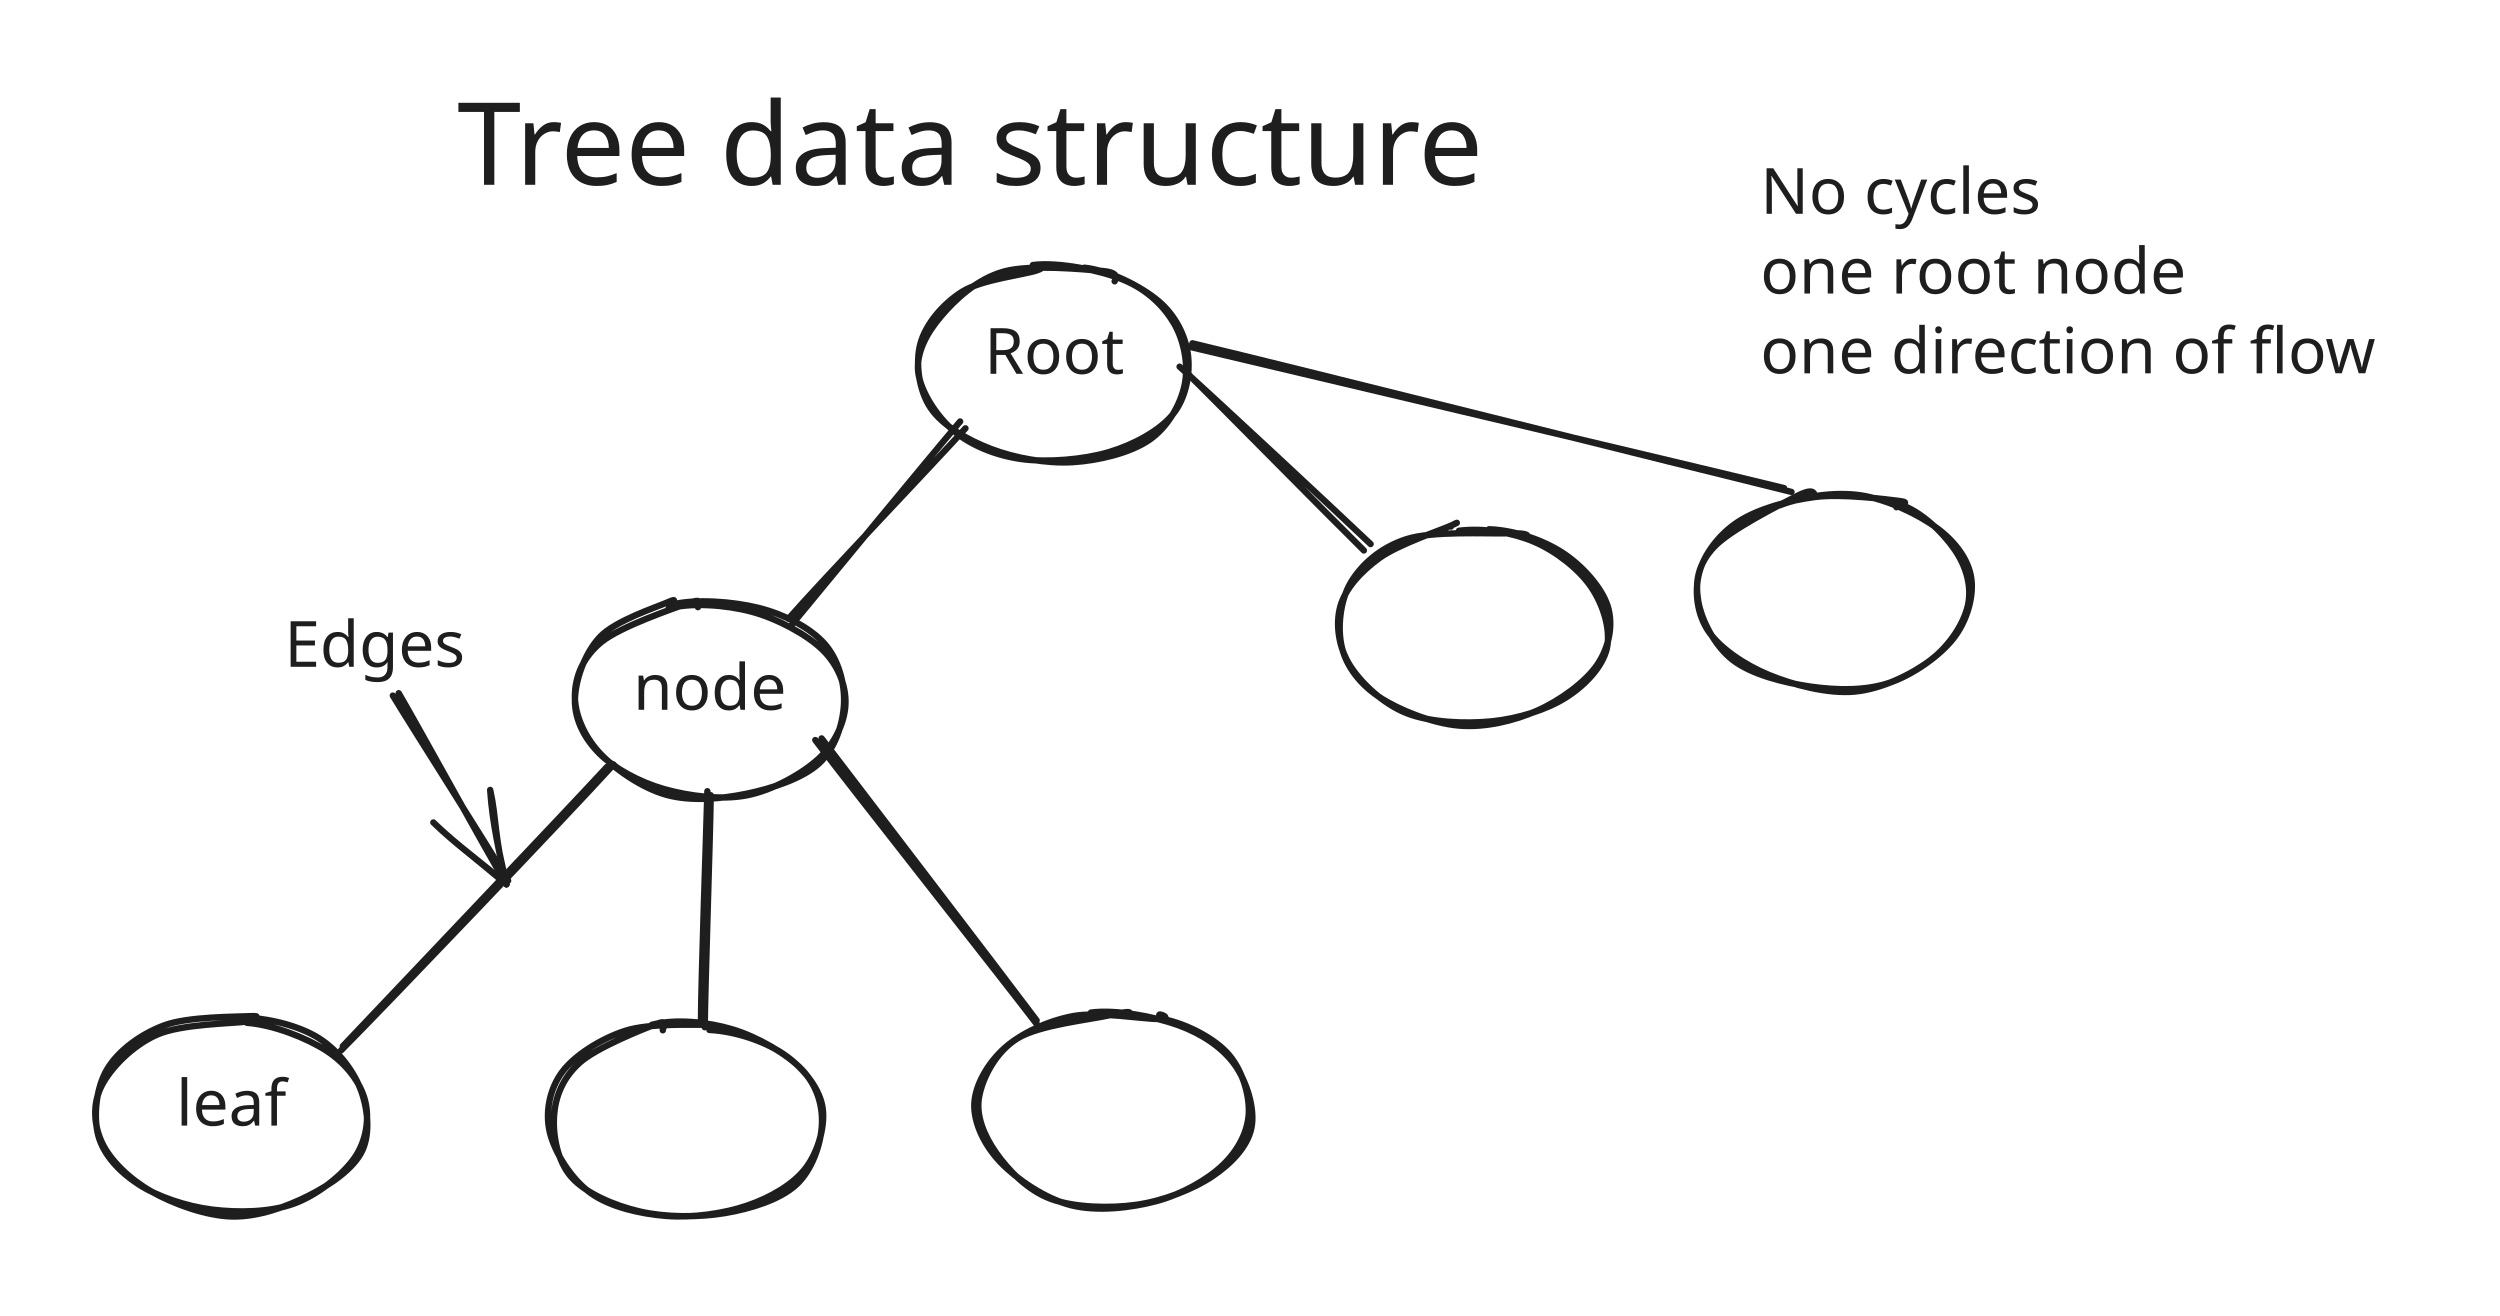
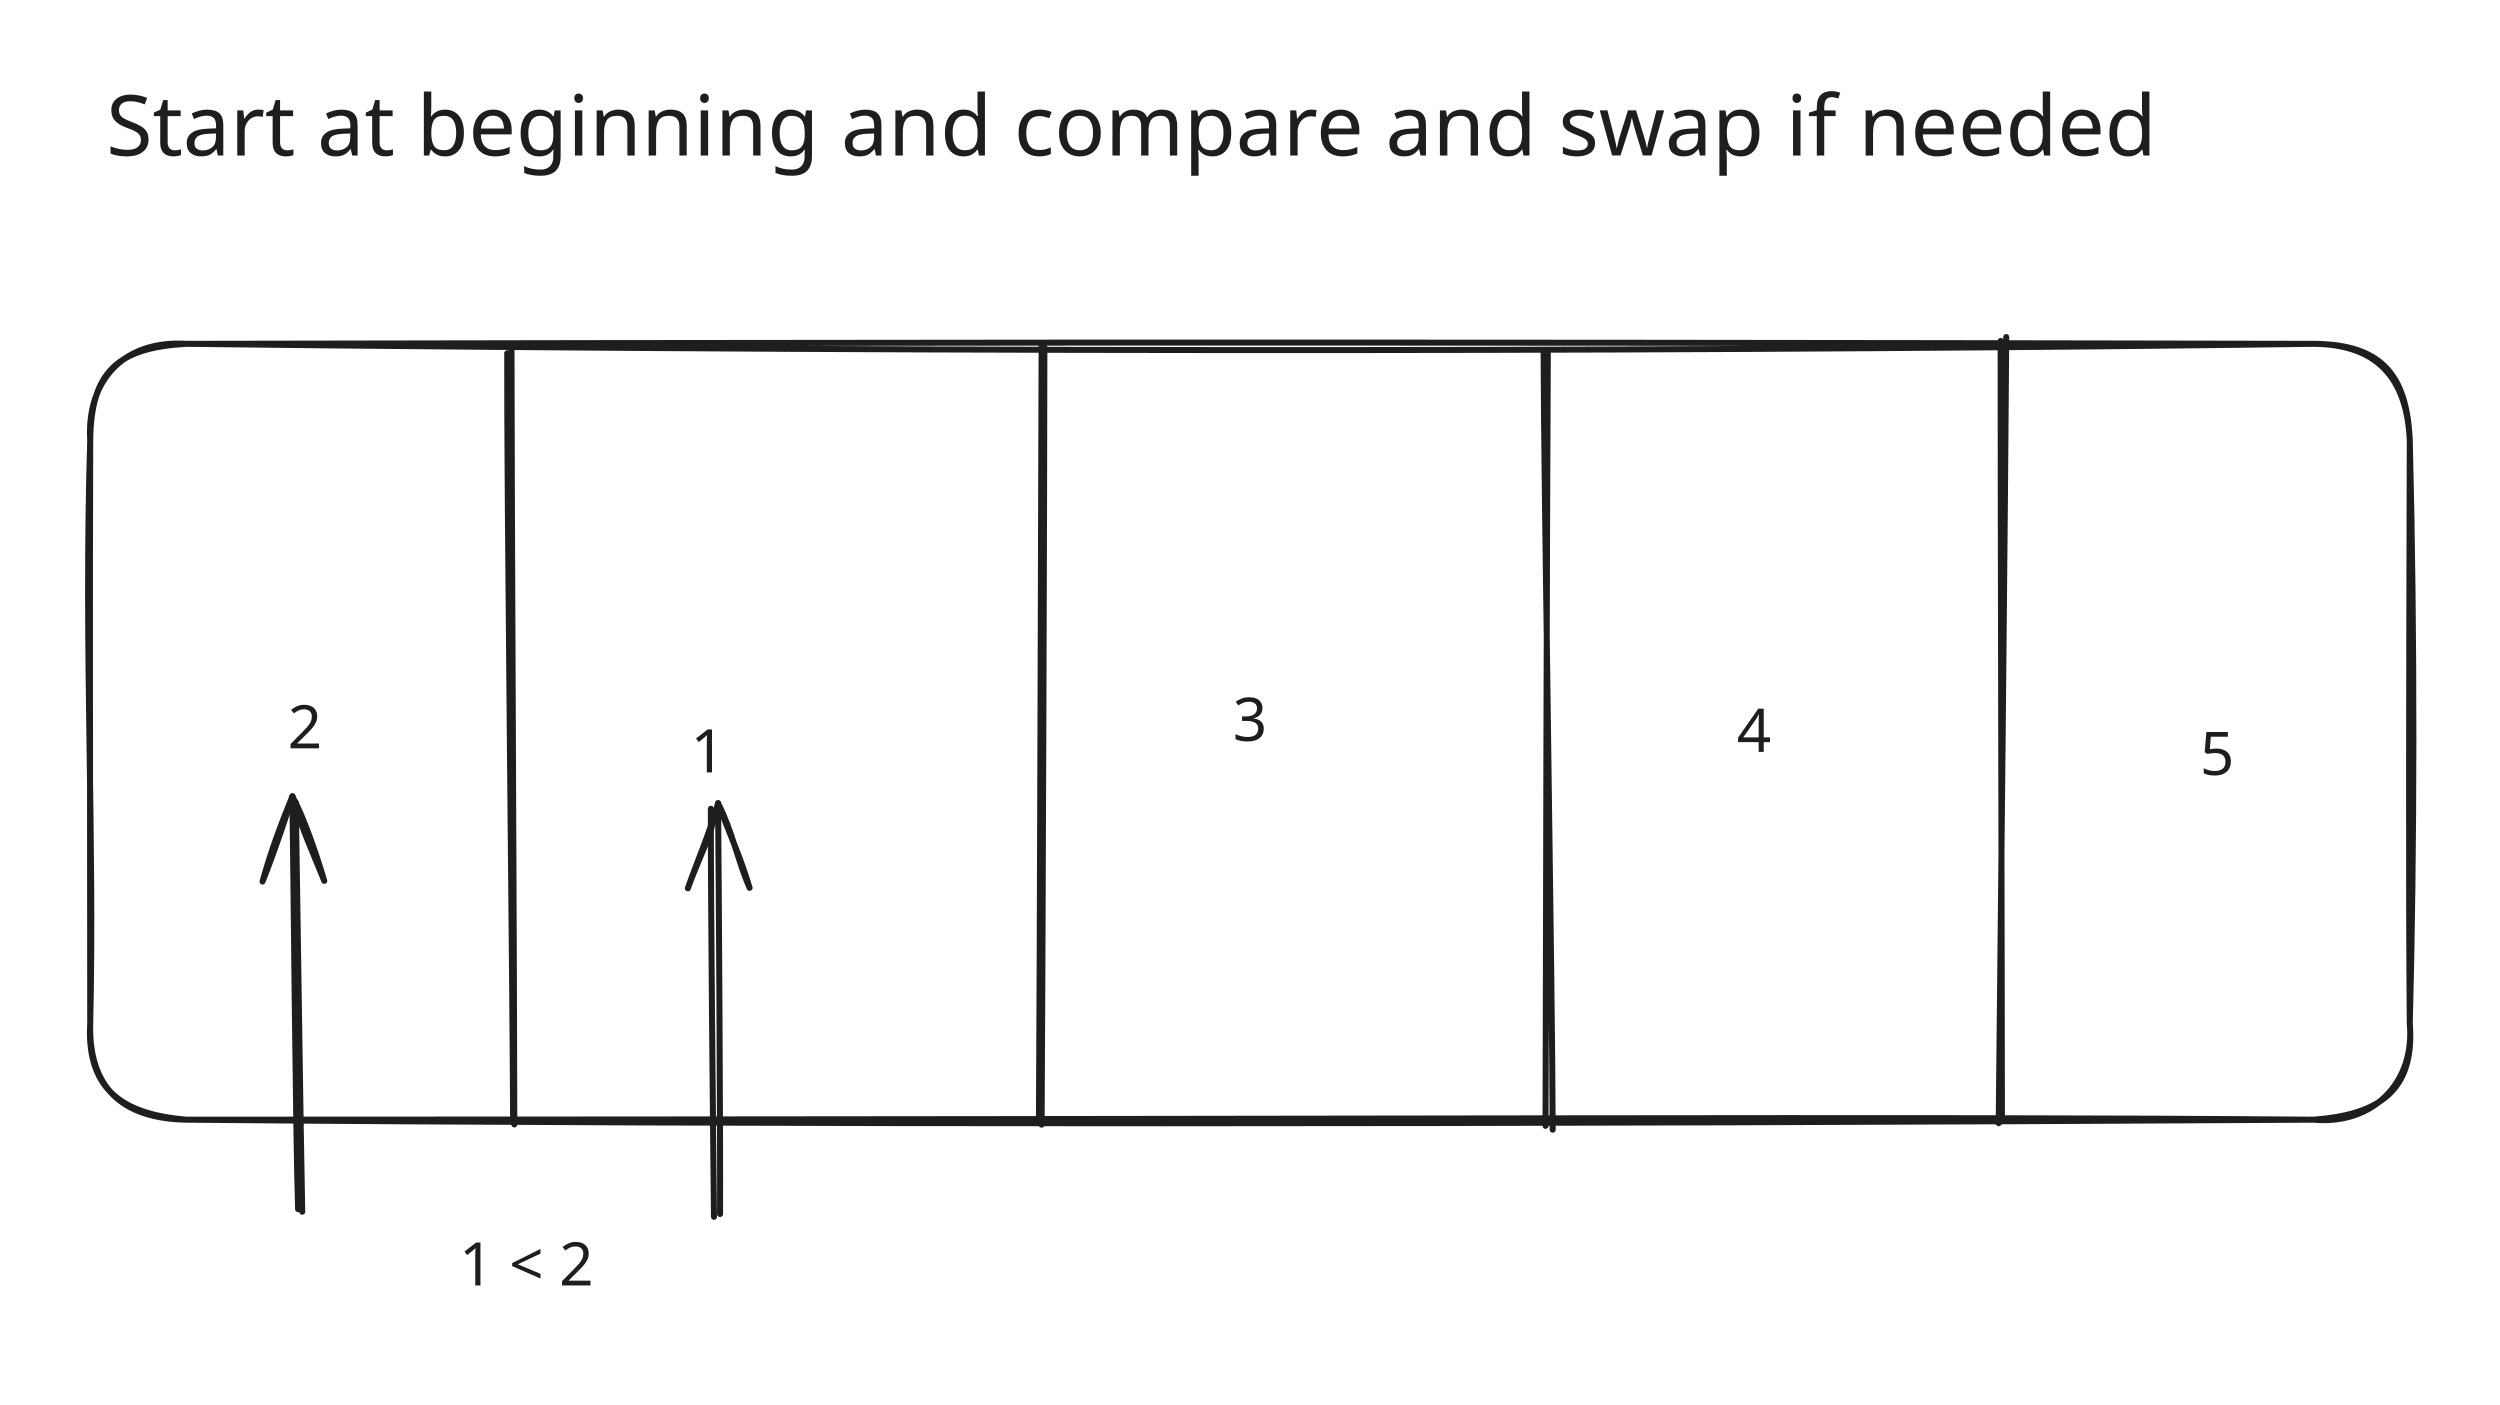
- <svg xmlns="http://www.w3.org/2000/svg" version="1.1" viewBox="0 0 783.673 412.333" width="783.673" height="412.333">
+ <svg xmlns="http://www.w3.org/2000/svg" version="1.1" viewBox="0 0 831.333 466.946" width="831.333" height="466.946">
  
-   eyJ2ZXJzaW9uIjoiMSIsImVuY29kaW5nIjoiYnN0cmluZyIsImNvbXByZXNzZWQiOnRydWUsImVuY29kZWQiOiJ4nO1cXFtX20hcdTAwMTJ+z6/wYV9cdTAwMTNP3y/zZiDGkIQl2LnA7pxcdTAwMWNhtW1cdTAwMDVZUmRcdTAwMTkwc/Lft1qAJVx1MDAxYstcdTAwMTewjbJcdTAwMTOFQ+y+SNVd9fVXVerm71eVyk4yiszOn5VcdTAwMWRz03Z8z42d653XtvzKxFx1MDAwMy9cZqCKpN9cdTAwMDfhMG6nLXtJXHUwMDEyXHL+/ONcdTAwMGYniqpdL7lcYsPLajvs33UzvumbIFx1MDAxOUDD/8D3SuXv9HfuQYm5SdK2aWn2XHUwMDE4huV06XFcdTAwMTikjyRcdTAwMThrJFx1MDAxOEJ43MJcdTAwMWLsw6NcdTAwMTLjQnXH8Vx1MDAwNyarsUU7J/TkbaveSlpXbqs3vG068j36mD224/l+M1x1MDAxOfmpRINcdTAwMTBcdTAwMDae1Vxykji8NF88N+k9jD5XXtQrXHUwMDBlh91eYFx1MDAwNnbkmZhh5LS9ZGTLXHUwMDEwXHUwMDFhlzpBN71HVnJcdTAwMDPfYIBVLISUilx1MDAwYsY4ze5i+1x1MDAxM8lsrWCYUE455mJKsL3QXHUwMDBmYyvYv7Cx/zLRLpz2ZVx1MDAxN+RcdTAwMGLccZskdoJB5MSgqqzd9f2QqVRVjihMOeHjyp7xur3E6ikrXHUwMDFimHT+MeKISIlcdTAwMTFcdTAwMWTX2MdFh25qXHUwMDA2f2WzXHUwMDFlO31zaLtcdTAwMDRD389PXeDeT91ExYWteJuzqOxWw8h17rSPJdJcXCgmNKF6XFzve8Hl9O38sH05w2A6YZA0vVurXHUwMDEwKiZK607f80dcdTAwMTNcbk2tXHUwMDE3JrBcdTAwMTVcdTAwMWJTXHUwMDAxXHUwMDExnFxuzP6wnVxm49yE20Y13+tas97xTWfS3lx1MDAxM1x1MDAwZpA2rk7CKKttw0NcdTAwMWQvMPHjSVxuY6/rXHUwMDA1jt9aRlx1MDAwMFx1MDAxOL1pPChcZldzarxwXHUwMDA2xtbaweK08Ofr2Tg1vu9FXHUwMDAzM1x1MDAwYqo4d8MpqGKGOVdILY/Ud624dkhcdTAwMGWSq4aqt6/6wcfD44NRuZEqXHUwMDE1qypKXHUwMDE5YpxhlIei7U+JtLVUaaJcYiFig0hVvFxuXHUwMDBmophopYjCs+AqcFGTXHUwMDA39EpOtSRMZzVPRu+DXHUwMDExZWZE7kt+XHUwMDE2g3rcJ+tdRFx1MDAxNzmzXHSaeCQ+RPRwZFx1MDAwZUwz6vdcdTAwMWHN4y8743Y/7z/NWzFcYlNI5DGzYMWYXHUwMDBil1wiWiskNVgvNVxiQuTSSJk95FIjRSFaVVx1MDAwNGGtXHUwMDA1XHUwMDE4XHUwMDE443xcdTAwMTIpjFdcdTAwMTXmQHZcYlPEsN5cdTAwMThQmKxaIbhiWiBN5VxmoMxAXHUwMDA2UG1cbuFcdTAwMTflNWJ/nslrXHUwMDA0TZTO4bXTMExcboisXHLSmnhcdTAwMGWV9T3X9U1cdTAwMTGbLVrop1x0blKSpVx1MDAxOFxyyyczmmCFjKZcdTAwMDQ4RFxcssxcblx1MDAxNlx1MDAwMZXJ5rdOXFz7Ts6Hcfjl/Dxq6ei43EDVmKekJVx1MDAxOVwilOVcdTAwMDFi+zOk01qupGCCKcamXHUwMDA0K1x1MDAxN6XBgiMlXCIqW1q3y2jz4IwpuPDrXCKdeVx1MDAxNq1IkUVLjrEkXHUwMDFhL++j8WF9eHD0+VvvSDWiz2+v9/VcdTAwMDX7Wm6DXHUwMDE2UswzaErTWFx1MDAwYnw1XHUwMDA13irX5TZoTMCrllqrNTDRXHUwMDE2fbRcdTAwMWb+xdlVfFx1MDAxYl+FNTfyPrSvd2vO6Wo+miRI0nXBZWVcdTAwMWZccktGJFWc6KWhMnvM5YaKllVwi7CAgWKBuZ6EXG7HVcxcdTAwMTTghGOlXHUwMDExJptcdTAwMGJnXHUwMDE4qUpcbl6allhILdRyblx1MDAxYYOljEmm9POx8XQvTYKlrmKnz/PSgtAtSjc810tbsNRPe2mTkmzYS4OQu1x1MDAxMKmUS8JcdTAwMTXly5Pal1uk6/sn7f7o5sv53tvInMSnpNxI5eSO1MZMMYFULmiVI4SRUFx1MDAxOHNCS85pXGKQw5FcXEfWcIuc5p5cdTAwMTPRqdOvR8eXfnD5LUE1/6a2XCKnMU03zmm4OEWHOGfgXHUwMDAx5lx1MDAxMrmLoDJ70OWGXG7TVWnBwClHXHUwMDA0KGJcdTAwMTIqXG5XmVx1MDAwMrYjnFx1MDAxMUqV2lx1MDAxOFSohmVQa0G10oTLXFxidFx1MDAwZaVpoD5cYjjRXHUwMDFhUnLPoDTNKFnBTJ9Hab5xOlx1MDAxYqK0XHUwMDA1XHUwMDBi/TSlTUqy6cRDzm159NZcdTAwMGJphER+gVxchFO/9Wl/dMVcdTAwMTF1VHOvx/dw95PXLDdOhdCWtJDAKH2rNU1pPH3rJbFcdTAwMDQnnGg5JVe5KE0wXHUwMDBlMGf4pTLp5cg7XHUwMDE0XHUwMDEyXHUwMDBmJZRcYlhrl894u41cdTAwMWad8yg85ajPP9DRxc2/o/xCUEZ7tlx1MDAxOe959ozTWsalXHUwMDE0VMhpucplz1x1MDAxOHxITEg+XCL8J1x1MDAxYTQqMmibXHUwMDFhVlxmXGZ6+fTAZXRcdTAwMTipjzX6PamFXHUwMDE4hcaNXHUwMDFhe4fltmiMiE6TZUwhNlx1MDAxMZSn73C0/oVWaIIxXHUwMDEzXHUwMDA0vdi7zq1cdTAwMTl06pjMsuZcXPpm2pq5sFlcZrx8WPD91vTpwak6cJN35yfk0+Gxx2S5jVlqNe/VvZSppUPAIFx1MDAxMcSmm1x1MDAwYlx1MDAwYjhNLfVxdjqzZTJtvJhLgmxcdTAwMDLupVwi5nVab25mnTjZ9Vx1MDAwMtdcdTAwMGK6011M4Fx1MDAxNtT4ziDZXHUwMDBi+30vXHUwMDAxMU5CL0imW6T3rcVxeN0zzqO5gDtcdTAwMTfWRfZ2kymC7FMlM6j0y/jzX69ntn5TpGl7XHSSdX+V/39lWKM54b4m4GnQXHUwMDE13l/eJM7FZ7FcdTAwMWJcdTAwMWTsklx1MDAwZlx1MDAxMamNvlx1MDAxMu/yfblxXHK8lDpWXHUwMDEwM1x1MDAwM1x1MDAxMeXD7DSHrejWtuRkWbcxlJWqXHUwMDAyQ4KIXGJjifNcZvqAbIZcdTAwMDDaXHUwMDEwPGRi/0Z26ZGdqdpej5S8NmjP2Vx1MDAxN1x1MDAwYv5cZtFshYiq1mjtKtV6Y+rfT9BJXHUwMDE4xPXRcclfT8FkzqFsprdcdTAwMDZtVITiMdDlQv9cdTAwMTN6I0VfLOf9XHUwMDFi5/ZaXHUwMDEx50V6t9cjja9cdPW6MC1cYkBcdTAwMDBcdTAwMGKSfPmY813yo/3j89nXdvdMXHUwMDBm653LfdU5Kfm+QYgl52Fe8i256eJuUSdcXEtYWWaFnDpcdTAwMTP8gcyFXCKSU/F/kVx1MDAwNvyngLxI0fbSud7PpPLiVJLgXHUwMDE0jDmfmVhcdTAwMDRrp3bQcI6+NU6/nbbq9c73T7ed83flhrVcdTAwMTJiXvTN9bai74Ww5jJd11x1MDAxOeWIKz6xY/hcdTAwMWXmklxiJiBcdTAwMWP/jfJfXHUwMDA35UV6T+tcdTAwMWVpfF2ox4UpN1xyKGBKr1x1MDAxMJrTfaovVKf2flx1MDAxMJ8m6Fx1MDAxM+rFXz/WS1x1MDAwZXp5d67tPkEsJreXUWD67bxcdTAwMTHBSix04Fx1MDAxOV9cdTAwMDR7rFx1MDAwNcaYy9+h+i+E+2LV2+ux0ldEvmNcdTAwMDcx80wrnS7M9qtppJTM5+1cdTAwMTZBP4qO9t69d87U3psjx1xm28RcdTAwMWScnJVcdTAwMWL6gkzGTlx1MDAxOaOnbrzAhXmxde/CYVx1MDAwYqFcdTAwMGbOx6KDcuCSwDomynisXHUwMDAwTIk/6ZRQKZA/jaC1gr9Q9/Z6pPVcdTAwMTWhX7T9jlx1MDAxNnr6XFxJrXWeP1x1MDAxNp77Y7vsNpKd3q7pfXDOjk/dw/2Sn5Dlaipip7LA4167a1x1MDAwZis9TDBcdTAwMTNcbn5hljvgOe+kn1ZcdTAwMDJcdTAwMGKt+Yue9NMgbfb2YNNcdTAwMWLu3rpdMyjYcbehM+tTj1xcx9a6wu2vxVlzrFx1MDAxMCNS5P9awFwiXHUwMDA01j3ZID8ua2+ae2dcdTAwMTeNz/rj7vluyc8/2cDCQm72rlxyonmKRy7YXHUwMDE0StaNR4IwhPxaYbv7i5G8XHUwMDBmkKXNXHUwMDFm58mhrT1rslx1MDAwNqp9Mlx1MDAxZTlcdTAwMTaMbG9cdTAwMDPscVhpj9q+XHUwMDE5/DdcYlx1MDAwM1OJwzCp2NNcdTAwMTV3X10vNu1cdTAwMDSsuFx1MDAxMnYqXHUwMDFkP0+W20Duk4VbXG7j4lx1MDAxZeOv7jl8x4miZlx1MDAwMtpcdTAwMTh7SqB+z72f0kzQnSvPXFzvzjfIV/drh1x1MDAwNalJXa+fr37+XHUwMDBmXHUwMDFiWHqpIn0=
+   eyJ2ZXJzaW9uIjoiMSIsImVuY29kaW5nIjoiYnN0cmluZyIsImNvbXByZXNzZWQiOnRydWUsImVuY29kZWQiOiJ4nO2aW1PbRlx1MDAxNIDf+Vx1MDAxNVx1MDAxZfc1Ufd+yfRcdTAwMDVCwFxcXHUwMDAzmKQknU5H2LItLEtCklxyTif/vWdcdTAwMDVYXHUwMDE3Y8cmtqtOgVx1MDAxObB3V9qj3fOd2+rvrVqtnoxDp/6uVnfuW7bntiP7rv7GtI+cKHZcdTAwMDNcdTAwMWa6SPo9XHUwMDBlhlErXHUwMDFk2UuSMH736692XHUwMDE4Wl03uVx1MDAwZYK+1VxuXHUwMDA2XHUwMDBmlzmeM3D8JIaBf8D3Wu3v9G9uoshpJbbf9Zz0grQrN1x1MDAxN8Pl1tPAT+clklx0SlximfS78S7Mljht6OzYXuxkPaapfn9cdTAwMTZcdTAwMWR0XHUwMDFktb334fLwq4NaO9ujViObtON6XjNcdTAwMTl7qVBxXHUwMDAwz571xUlcdTAwMTT0nd/ddtJ7WoBcXPusq6Jg2O35TmxcdTAwMWU+e4wgtFtuMjZtXGJNWlx1MDAxZlbgXS1ruYdvTDKLwlx1MDAwZiZaKaIw4ZNuc1x1MDAwM6K1hTXllDIsXHUwMDA1JmXB3lx1MDAwN15cdTAwMTBcdTAwMTnBfsGO+c1Eu7Zb/S7I57cnY5LI9uPQjmC3snF3j48sJU5cdTAwMDWRXGZcdTAwMTHKqMzk6Dlut5dcdTAwMThhuMqmd9JdwFRzKkB2Mekxk4ZcdTAwMDftVFx1MDAxZv7M1j6yXHUwMDA3zoG5xFx1MDAxZnpeflx1MDAwMf3241x1MDAwMj7pTaY59LHle/ZUZvyHssblta6geYlznz1qTlF2L4/2Wnuj4115slx1MDAxYp589D6jYWtUn4z7/ub52z5cXHxcdTAwMTn2nVx1MDAxMW6q0afO7ZeAdC7G385IcZan+e0oXG7ucvd9/JQtyzBs21x1MDAwZvqMJdKSUi0lJdkye67fL6+ZXHUwMDE3tPpcdTAwMTlcdTAwMDJbOYGnyCs8f1x1MDAwZTqM5SzoOFJScMrZwtQ9v5iVpk5xXG5YIYRcYmOYIUFcbtAxzC2xXHUwMDEx6DC1XHUwMDA01lpz2Fx1MDAxMKyeZ66MnGZcdTAwMDRLgjD6eeJcblx1MDAxZFNozdNSoYVYRkszqVx1MDAwMj9put9S845cbq179sD1xoUtTdVcdTAwMTfWkNZcdTAwMGJN257bNVpcXG+BqE5UUPDEXHUwMDA1pzZcdTAwMTkwcNvtvNtpwTy26zvRwVwi/lwiiNyu69ve5bRcdTAwMTjwxE7jaY+wldulazt2TG+6WHPhTEc951x1MDAxMdFMOMEwa4xFzlx1MDAwZf9cYk6mOoK6vdNcdTAwMGZXZ0Lpsd5vXHUwMDFljG+qXHKnwCWXWICTXCJkcVwiXHUwMDE0XHUwMDEzXGZxpSkrybU6ODOp8lx1MDAxZdBcdTAwMDKrgSjiWHKpslx1MDAwN3zyh4iBUEqsxVx1MDAxZJJcdTAwMWa7w7UwXHUwMDFiJ3aU7Lh+2/W75UtcdTAwMWO/PaPHs+PkfTBcdTAwMTi4XHSIcVx1MDAxNrh+Ulx1MDAxZZHed9u4yJ5jT61cdTAwMDXceWZfaG5X9P/Zp1q2c+mXyec/3/x49NRcdTAwMGVnV2/l/y9cdTAwMGI1zal9XHRqxVx1MDAxNPhcdTAwMDCuXHUwMDE397jOeaxcdTAwMWLXPDrfv8KHzs1F41qrXrWhllx1MDAxYbDVXHUwMDE0QktcdTAwMDFLi3JcdTAwMTbsXHRqRFx1MDAwNVx1MDAwMp9MlZBifVx1MDAxZfclUCspJYFoIZPqXHUwMDE16leo01x1MDAwNFXPhFoxXCK5wot76lx1MDAxMU9O9dv+Tfj5+uOlttXx8ObooNpQa1hXTYRAXG4yXHUwMDA2zSgtQY0tiYikglx1MDAwYlx0ylopplx1MDAwNYL4XHUwMDAyQ88r069MXHUwMDE3mM7FbiWmsaCMM8Izffsh04NbeXDOkf0tXHUwMDE04kKI/ljc7VebaYwxgnxGa4JcdTAwMDUjhLByQUqlUCNcdTAwMDFeXHUwMDFjmNeyJNm/XHUwMDFjf1x1MDAxMy1cdTAwMTTHXFy8+ur/KdezS14zuSacXCKiKF2ca/V78v7iyr390nbHfXKjhvJq/KnaXFyDg7Y0/FClXHUwMDA1U4xcdTAwMTZcdTAwMDNwhlVaZ0YmzkVcdTAwMTRS67VhXHLZPaEgyJwy81x1MDAxNNVcdTAwMTA+KCzBXHUwMDFl/TzV82teXHUwMDEzZdt43XezXHUwMDE1tUzuYkXNczpFeor1tCRcYmdcdTAwMTXTXG6ilitnuelWUTmbxThBM8+SuDZKxJZIsr2LPmlGO9udXHUwMDFlXHUwMDE5XHUwMDFjj9HV7eiw9bHajFx1MDAwYknnMU7Eplx1MDAxOOdcdTAwMTYzZW2FhdKM0/yp1lx1MDAxY8whiWBcdTAwMThswlxuYvKXU361/XVwSt5GXHUwMDE3d1/wX83OzvvjXHUwMDEzr7Eyypc93fk5yvFmKceboVx1MDAxY2tSbp1E6FRcYlx0npwukXafi3Zw31x1MDAxOI6Jf3d88uk8jpNjv9qYY0SwpaSGjFsxKfjU8ZW2TC2NKHOSp1x1MDAwNV+jLyeWNJxLqU3gvaA3x5xcYi1XUk+rKueb9eZss5yzXHJxLni5dXJcdTAwMGVGTf5cdH5sYcxcdTAwMGZv/K/jI4eg+86+S89cdTAwMGW/fjrV51x1MDAxNcdcdTAwMWPyn3mYXHUwMDEzaSFcIlx1MDAxNOZKKYr5+uprQDnlQDmnaWa9XHUwMDE45JRILJBQa4e8Olx1MDAxOPLNYsg3XHUwMDE0VKuZRW5YYlwiYKNcdTAwMTdcdTAwMGaqm3tiXHUwMDFmNY9cdTAwMGWTOEKNTnTRYkOv4t6WSW1cdPghXFynXHUwMDEwluphkM4qcLZcXFPNsGRiffUwXHTxu1wiXHUwMDEw4ZhKO8yXKfaEQ/qMs6WYKlx1MDAwNe72P8+hKrTO4bBpylo1O6ldO1x1MDAwMIzv+t2a7bdrrWBgljb9XHUwMDFj39lhze3UfFglp13bLLg/I99CpFx1MDAxMzaX9Id45lx1MDAxOdTz6XE5siZcdTAwMDJ0XFzLxVx1MDAwM+v55ZJKos5cdTAwMTmbgzpX0qS14G1cdTAwMTFRXGav8c1cdTAwMTNsXHRcdTAwMDBcdTAwMWNjYVx1MDAwZdfgT+baJ6RDpjOFOqJUXG6ZfzuoOrVvyVQuXHUwMDBmeXntOyfY44vHi7zKldqM1tBI+Vx1MDAxNllcbmuKsGCcII2oprlRXTs0Zlx1MDAxNFlcdTAwMDRcdTAwMWNcdTAwMWJnXHUwMDAyI4UwLOvUw1x1MDAxN8rus4SaXybOXHRl3o1cdTAwMTCSQUArMGNa4GmZVCqS4pDWUampnFx1MDAxNmnF9f6ymVhpyf/tTFx1MDAxNX/opVwiu8NW/v/SNo3njutKNlxy3CglTKvFXzCfnzRW0qZBXHUwMDA0biHNXHUwMDEwT1x1MDAwZvQgZyrZNG1cdTAwMTGshCREUoJ1SaxcdTAwMTVcdTAwMWXmWZJD0lx1MDAwNlvOmDRZxDPRyzM2TSBcdFx1MDAxNlfkbG2FTNpLa3lcdTAwMGJcdTAwMWbnzbIr80vTeWNnMJNUKlwizXtcdTAwMThcdTAwMDTSyCnDXHUwMDAy6kE4cFxi47BimmP237YsszUt7V7etMxMjNjMxFxigzVHjLMlXv/5cnp0XHUwMDFhj0P3r93G0efb81x1MDAwNj2IL06qbVogSjJHtVhRjMBXquJxXHUwMDAzeDRLwT4oJTiRXGKtL1xc4lx1MDAxOLZcdTAwMWNiU02YQmzhMiTDTCpcYppWYFtenlx1MDAxOSmaf1l47Vx1MDAwN1x1MDAwMrXfalx1MDAxYj76K025VKVi65Hyulx1MDAxZIaQNCXOxCbCVrntx8fPpq+PXFznbme+9mw9gm6IclK/8H3r+z9cdTAwMDTwh3QifQ==
  <defs>
    <style class="style-fonts">
      @font-face {
        font-family: "Virgil";
        src: url("https://unpkg.com/@excalidraw/excalidraw@undefined/dist/excalidraw-assets/Virgil.woff2");
      }
      @font-face {
        font-family: "Cascadia";
        src: url("https://unpkg.com/@excalidraw/excalidraw@undefined/dist/excalidraw-assets/Cascadia.woff2");
      }
      @font-face {
        font-family: "Assistant";
        src: url("https://unpkg.com/@excalidraw/excalidraw@undefined/dist/excalidraw-assets/Assistant-Regular.woff2");
      }
    </style>
  </defs>
-   <rect x="0" y="0" width="783.673" height="412.333" fill="transparent" />
-   <g transform="translate(143.3335 30) rotate(0 189.252 22.5)">
-     <text x="0" y="0" font-family="Virgil, Segoe UI Emoji" font-size="36px" fill="#1e1e1e" text-anchor="start" style="white-space: pre;" direction="ltr" dominant-baseline="text-before-edge">Tree data structure</text>
+   <rect x="0" y="0" width="831.333" height="466.946" fill="transparent" />
+   <g stroke-linecap="round" transform="translate(30 114.3334) rotate(0 385.6667 129)">
+     <path d="M32 0 C297.22 3.11, 563.74 2.42, 739.33 0 M32 0 C213.23 -0.32, 394.18 -0.74, 739.33 0 M739.33 0 C760.29 0.15, 770.33 11.14, 771.33 32 M739.33 0 C762.2 0.12, 770.36 10.58, 771.33 32 M771.33 32 C771.13 107.6, 770.92 183.33, 771.33 226 M771.33 32 C773.01 98.93, 772.84 167.88, 771.33 226 M771.33 226 C773.14 245.9, 758.87 259.82, 739.33 258 M771.33 226 C773.11 248.63, 760.83 256.41, 739.33 258 M739.33 258 C596.87 256.84, 453.18 257.94, 32 258 M739.33 258 C477.01 259.53, 215.44 259.67, 32 258 M32 258 C10.3 257.61, -0.57 247.08, 0 226 M32 258 C12.87 256.38, -1.36 249.56, 0 226 M0 226 C1.47 163.42, -2.15 102.05, 0 32 M0 226 C-0.02 151.68, -0.19 77.04, 0 32 M0 32 C0.26 9.15, 9.25 1.26, 32 0 M0 32 C-1.18 12.34, 10.9 -1.28, 32 0" stroke="#1e1e1e" stroke-width="2" fill="none" />
  </g>
-   <g stroke-linecap="round" transform="translate(288.0001 83.66675) rotate(0 42.66666 30.66666)">
-     <path d="M51.96 0.25 C59.86 1.11, 69.67 6.09, 75.08 10.64 C80.48 15.18, 83.61 21.59, 84.38 27.52 C85.14 33.45, 83.79 41.12, 79.66 46.21 C75.52 51.3, 67.46 55.73, 59.56 58.07 C51.66 60.41, 40.34 61.35, 32.25 60.24 C24.15 59.13, 16.37 55.95, 10.97 51.39 C5.57 46.84, 0.5 38.9, -0.17 32.92 C-0.84 26.93, 2.5 20.73, 6.97 15.49 C11.43 10.24, 18.18 3.83, 26.62 1.46 C35.07 -0.9, 51.85 0.78, 57.65 1.28 C63.45 1.79, 61.53 4.01, 61.41 4.51 M35.77 -0.58 C43.65 -1.62, 56.88 1.01, 64.27 4.09 C71.65 7.16, 76.91 12.35, 80.09 17.85 C83.26 23.36, 84.64 31.05, 83.32 37.12 C82.01 43.19, 78.08 50.26, 72.21 54.28 C66.34 58.29, 56.37 60.75, 48.11 61.22 C39.85 61.68, 30.05 59.9, 22.65 57.06 C15.25 54.23, 7.39 49.7, 3.7 44.19 C0.01 38.68, -1.12 30.07, 0.53 24 C2.19 17.93, 7.54 11.57, 13.64 7.74 C19.74 3.92, 33.37 2.42, 37.14 1.06 C40.91 -0.3, 36.4 -0.55, 36.25 -0.42" stroke="#1e1e1e" stroke-width="2" fill="none" />
-   </g>
-   <g transform="translate(306.9869 101.6488) rotate(0 23.50998 12.5)">
-     <text x="23.51" y="0" font-family="Virgil, Segoe UI Emoji" font-size="20px" fill="#1e1e1e" text-anchor="middle" style="white-space: pre;" direction="ltr" dominant-baseline="text-before-edge">Root</text>
-   </g>
-   <g stroke-linecap="round" transform="translate(419.0001 165.6667) rotate(0 42.66666 30.66666)">
-     <path d="M47.76 0.24 C55.65 0.5, 64.57 3.56, 70.77 7.57 C76.97 11.59, 83.13 18.48, 84.96 24.32 C86.79 30.16, 85.44 37.14, 81.76 42.6 C78.07 48.07, 70.09 53.91, 62.85 57.11 C55.6 60.3, 46.53 62.49, 38.29 61.78 C30.06 61.08, 19.54 56.93, 13.43 52.87 C7.33 48.8, 3.16 43.36, 1.66 37.37 C0.16 31.38, 1.05 22.6, 4.43 16.93 C7.81 11.25, 13.85 5.89, 21.94 3.32 C30.02 0.75, 46.63 1.65, 52.94 1.51 C59.25 1.36, 59.92 1.93, 59.79 2.44 M38.35 0.7 C46.16 -0.24, 54.98 1.22, 61.89 4.16 C68.79 7.11, 75.99 12.78, 79.79 18.36 C83.59 23.93, 86.02 31.83, 84.7 37.61 C83.37 43.38, 77.87 49.2, 71.85 53 C65.83 56.81, 56.9 59.63, 48.57 60.45 C40.25 61.26, 29.32 60.82, 21.9 57.88 C14.48 54.93, 7.52 48.34, 4.07 42.76 C0.61 37.19, -0.4 30, 1.15 24.42 C2.71 18.83, 7.57 13.51, 13.4 9.27 C19.24 5.03, 32.43 0.62, 36.16 -1.03 C39.9 -2.67, 35.63 -1.14, 35.82 -0.6" stroke="#1e1e1e" stroke-width="2" fill="none" />
-   </g>
-   <g stroke-linecap="round" transform="translate(180.0001 189.0001) rotate(0 42.66666 30.66666)">
-     <path d="M30.25 0.62 C37.78 -1.39, 49.83 -0.45, 57.86 1.57 C65.9 3.6, 73.98 7.76, 78.43 12.75 C82.88 17.75, 84.85 25.3, 84.57 31.55 C84.29 37.81, 81.86 45.58, 76.76 50.29 C71.66 55, 61.96 58.18, 53.96 59.82 C45.96 61.46, 36.46 62.29, 28.76 60.12 C21.06 57.94, 12.51 51.98, 7.75 46.78 C3 41.57, 0.07 34.63, 0.21 28.87 C0.35 23.11, 2.64 17.02, 8.59 12.21 C14.55 7.39, 30.91 1.81, 35.95 -0.01 C40.98 -1.82, 38.86 0.86, 38.79 1.32 M29.56 1.75 C36.56 -0.17, 47.56 0.58, 55.61 2.75 C63.67 4.92, 73 9.95, 77.9 14.76 C82.8 19.58, 85.23 25.99, 85.03 31.65 C84.83 37.32, 81.83 43.97, 76.7 48.74 C71.56 53.52, 62.3 58.68, 54.23 60.29 C46.15 61.89, 35.96 60.54, 28.24 58.37 C20.53 56.2, 12.62 51.88, 7.95 47.26 C3.28 42.63, 0.21 36.72, 0.22 30.62 C0.24 24.53, 3.19 15.82, 8.04 10.68 C12.89 5.53, 25.57 1.43, 29.32 -0.22 C33.08 -1.88, 30.21 0.03, 30.57 0.73" stroke="#1e1e1e" stroke-width="2" fill="none" />
-   </g>
-   <g transform="translate(201.1269 206.9821) rotate(0 21.36998 12.5)">
-     <text x="21.37" y="0" font-family="Virgil, Segoe UI Emoji" font-size="20px" fill="#1e1e1e" text-anchor="middle" style="white-space: pre;" direction="ltr" dominant-baseline="text-before-edge">node</text>
-   </g>
-   <g stroke-linecap="round" transform="translate(30 319.3335) rotate(0 42.66666 30.66666)">
-     <path d="M43.94 -0.31 C52.07 -0.67, 62.23 1.72, 68.7 5.35 C75.17 8.97, 80.28 15.45, 82.75 21.45 C85.23 27.45, 86.22 35.68, 83.56 41.35 C80.89 47.02, 73.58 52.01, 66.77 55.46 C59.95 58.9, 50.9 62.21, 42.69 62 C34.47 61.79, 24.26 58.02, 17.48 54.18 C10.71 50.34, 4.64 44.48, 2.03 38.97 C-0.59 33.46, -1.06 26.8, 1.8 21.14 C4.66 15.48, 11.53 8.39, 19.21 5.01 C26.89 1.63, 42.36 1.57, 47.88 0.85 C53.39 0.13, 52.42 0.13, 52.28 0.69 M47.4 1.29 C55.52 1.85, 66.28 6.07, 72.45 10.12 C78.62 14.17, 82.97 20.01, 84.42 25.59 C85.87 31.17, 84.89 38.18, 81.16 43.58 C77.43 48.98, 69.51 55.29, 62.06 58 C54.61 60.71, 44.56 60.84, 36.45 59.83 C28.34 58.81, 19.34 55.76, 13.4 51.9 C7.46 48.05, 2.47 42.7, 0.83 36.69 C-0.8 30.68, 0.13 21.61, 3.58 15.84 C7.02 10.07, 14.01 4.84, 21.49 2.07 C28.97 -0.71, 44 -0.58, 48.47 -0.8 C52.95 -1.03, 48.35 -0.05, 48.32 0.72" stroke="#1e1e1e" stroke-width="2" fill="none" />
-   </g>
-   <g transform="translate(52.86679 337.3155) rotate(0 19.62998 12.5)">
-     <text x="19.63" y="0" font-family="Virgil, Segoe UI Emoji" font-size="20px" fill="#1e1e1e" text-anchor="middle" style="white-space: pre;" direction="ltr" dominant-baseline="text-before-edge">leaf</text>
-   </g>
-   <g stroke-linecap="round" transform="translate(172.6667 321) rotate(0 42.66666 30.66666)">
-     <path d="M31.66 0.24 C38.96 -1.67, 49.09 -0.7, 56.95 1.67 C64.82 4.04, 74.19 9.44, 78.86 14.45 C83.53 19.45, 85.3 25.7, 84.97 31.71 C84.63 37.71, 81.9 45.88, 76.83 50.47 C71.76 55.07, 62.7 57.91, 54.53 59.28 C46.36 60.66, 35.83 60.62, 27.83 58.75 C19.82 56.88, 10.97 53.05, 6.5 48.05 C2.03 43.05, 0.58 34.75, 1.01 28.76 C1.43 22.77, 3.7 16.92, 9.06 12.12 C14.42 7.32, 28.82 1.65, 33.16 -0.05 C37.5 -1.74, 34.86 1.44, 35.1 1.96 M49.72 1.86 C57.82 2.26, 66.89 5.37, 72.78 9.31 C78.67 13.25, 83.85 19.54, 85.06 25.49 C86.26 31.44, 83.92 39.78, 80.01 45.01 C76.1 50.25, 68.91 54.38, 61.59 56.9 C54.28 59.43, 44.32 60.81, 36.13 60.16 C27.94 59.5, 18.55 57.34, 12.47 52.97 C6.4 48.6, 1.17 40.25, -0.32 33.93 C-1.81 27.61, -0.4 20.36, 3.54 15.05 C7.49 9.75, 15.7 4.59, 23.33 2.12 C30.97 -0.35, 44.98 0.33, 49.37 0.22 C53.76 0.11, 49.65 1.19, 49.69 1.49" stroke="#1e1e1e" stroke-width="2" fill="none" />
-   </g>
-   <g stroke-linecap="round" transform="translate(306.6667 317.3334) rotate(0 42.66666 30.66666)">
-     <path d="M35.3 0.08 C43.09 -0.96, 55.12 1.29, 62.64 4.01 C70.15 6.73, 76.54 11.05, 80.38 16.41 C84.21 21.77, 86.8 30.33, 85.63 36.16 C84.46 42, 79.38 47.39, 73.35 51.42 C67.33 55.45, 57.93 59.16, 49.49 60.34 C41.05 61.52, 30.03 61.2, 22.72 58.48 C15.4 55.77, 9.34 49.4, 5.6 44.06 C1.85 38.71, -0.85 32.41, 0.26 26.44 C1.37 20.46, 5.45 12.44, 12.25 8.19 C19.06 3.94, 35.2 2.28, 41.07 0.93 C46.94 -0.41, 47.31 -0.1, 47.48 0.11 M56.1 1.79 C63.83 2.89, 72.93 7.45, 77.71 12.36 C82.5 17.28, 84.97 25.38, 84.8 31.29 C84.63 37.2, 81.54 43.17, 76.7 47.82 C71.86 52.48, 63.7 57.08, 55.77 59.19 C47.85 61.31, 37.28 62.51, 29.15 60.49 C21.03 58.46, 12.09 52.34, 7.02 47.06 C1.95 41.77, -1.45 34.76, -1.25 28.78 C-1.05 22.8, 3.07 15.8, 8.23 11.2 C13.39 6.6, 21.68 2.7, 29.73 1.18 C37.78 -0.33, 52.05 2.17, 56.55 2.1 C61.05 2.02, 56.98 0.35, 56.74 0.75" stroke="#1e1e1e" stroke-width="2" fill="none" />
-   </g>
-   <g stroke-linecap="round" transform="translate(532.3334 155) rotate(0 42.66666 30.66666)">
-     <path d="M25.55 3.41 C32.61 0.66, 42.63 -0.94, 50.86 0.26 C59.1 1.46, 69.17 6.29, 74.96 10.63 C80.75 14.96, 84.77 20.5, 85.6 26.26 C86.44 32.01, 84.28 39.69, 79.98 45.16 C75.68 50.63, 67.28 56.57, 59.8 59.08 C52.32 61.59, 43.26 61.39, 35.11 60.21 C26.96 59.02, 16.78 56.45, 10.93 51.97 C5.08 47.5, 1 39.27, 0 33.35 C-0.99 27.44, -0.15 21.94, 4.96 16.48 C10.08 11.02, 25.43 3.35, 30.68 0.62 C35.94 -2.11, 36.23 -0.51, 36.5 0.09 M62.68 2.9 C69.94 5.19, 76.73 11.99, 80.38 17.28 C84.03 22.57, 85.82 28.86, 84.58 34.62 C83.34 40.38, 78.86 47.31, 72.94 51.84 C67.02 56.37, 57.53 61.01, 49.05 61.79 C40.57 62.57, 29.7 59.69, 22.06 56.52 C14.41 53.35, 6.79 48.14, 3.17 42.79 C-0.45 37.43, -1.21 30.11, 0.35 24.4 C1.92 18.69, 6.51 12.47, 12.56 8.53 C18.61 4.6, 28.22 1.87, 36.65 0.79 C45.07 -0.29, 58.86 1.51, 63.1 2.04 C67.35 2.58, 62.6 3.27, 62.13 4" stroke="#1e1e1e" stroke-width="2" fill="none" />
+   <g transform="translate(408.8567 230.8334) rotate(0 6.809998 12.5)">
+     <text x="6.81" y="0" font-family="Virgil, Segoe UI Emoji" font-size="20px" fill="#1e1e1e" text-anchor="middle" style="white-space: pre;" direction="ltr" dominant-baseline="text-before-edge">3</text>
  </g>
  <g stroke-linecap="round">
-     <g transform="translate(302.0001 133.0001) rotate(0 -26.66669 31)">
-       <path d="M-1.03 -0.88 C-9.91 9.51, -45.1 52.27, -53.68 62.68 M0.64 1.27 C-8.4 11.28, -45.89 50.67, -54.81 60.92" stroke="#1e1e1e" stroke-width="2" fill="none" />
+     <g transform="translate(170 115.6667) rotate(0 0 129)">
+       <path d="M0.09 -0.53 C0.07 42.55, 1.02 215.03, 1.03 258.25 M-1.33 1.81 C-1.51 44.53, 0.5 213.74, 0.62 256.26" stroke="#1e1e1e" stroke-width="2" fill="none" />
    </g>
  </g>
  <mask />
  <g stroke-linecap="round">
-     <g transform="translate(190.6667 239.6667) rotate(0 -42 44.33334)">
-       <path d="M-0.35 0.68 C-14.05 15.54, -69.2 73.45, -83.21 88.28 M1.67 -0.01 C-12.03 15.1, -69.23 74.97, -83.75 89.61" stroke="#1e1e1e" stroke-width="2" fill="none" />
+     <g transform="translate(346.2599 115.1759) rotate(0 0 129)">
+       <path d="M1.03 0.25 C1.03 43.47, 0.39 215.93, 0.11 258.81 M0.11 -0.67 C-0.04 42.27, -0.47 213.9, -0.78 257.11" stroke="#1e1e1e" stroke-width="2" fill="none" />
    </g>
  </g>
  <mask />
  <g stroke-linecap="round">
-     <g transform="translate(222.0001 249.6667) rotate(0 -0.3333435 35.66666)">
-       <path d="M0.79 -0.39 C0.66 11.55, -0.99 60.26, -1.09 72.33 M-0.26 -1.64 C-0.55 9.92, -2.28 58.79, -2.27 70.72" stroke="#1e1e1e" stroke-width="2" fill="none" />
+     <g transform="translate(514.5933 116.8426) rotate(0 0 129)">
+       <path d="M0.11 0.81 C-0.17 43.69, -0.59 214.65, -0.65 257.53 M-1.29 0.19 C-1.26 43.21, 1.69 215.61, 1.72 258.82" stroke="#1e1e1e" stroke-width="2" fill="none" />
    </g>
  </g>
  <mask />
  <g stroke-linecap="round">
-     <g transform="translate(256.0001 231.0001) rotate(0 34.33331 45)">
-       <path d="M-0.43 0.99 C11.02 16.17, 58.15 75.78, 69.47 90.65 M1.55 0.47 C12.84 15.33, 57.57 73.67, 68.95 88.87" stroke="#1e1e1e" stroke-width="2" fill="none" />
+     <g transform="translate(665.9266 113.8425) rotate(0 0 129)">
+       <path d="M-0.65 -0.47 C-0.7 42.41, -0.23 214.96, -0.22 258.09 M1.21 -1.76 C0.97 41.26, -0.81 216.09, -1.29 259.67" stroke="#1e1e1e" stroke-width="2" fill="none" />
+     </g>
+   </g>
+   <mask />
+   <g transform="translate(95.66663 233.3333) rotate(0 7.119995 12.5)">
+     <text x="0" y="0" font-family="Virgil, Segoe UI Emoji" font-size="20px" fill="#1e1e1e" text-anchor="start" style="white-space: pre;" direction="ltr" dominant-baseline="text-before-edge">2</text>
+   </g>
+   <g transform="translate(229.6666 241.3333) rotate(0 2.709999 12.5)">
+     <text x="0" y="0" font-family="Virgil, Segoe UI Emoji" font-size="20px" fill="#1e1e1e" text-anchor="start" style="white-space: pre;" direction="ltr" dominant-baseline="text-before-edge">1</text>
+   </g>
+   <g transform="translate(577.5466 234.5) rotate(0 6.399994 12.5)">
+     <text x="0" y="0" font-family="Virgil, Segoe UI Emoji" font-size="20px" fill="#1e1e1e" text-anchor="start" style="white-space: pre;" direction="ltr" dominant-baseline="text-before-edge">4</text>
+   </g>
+   <g transform="translate(731.5466 242.1667) rotate(0 6.179993 12.5)">
+     <text x="0" y="0" font-family="Virgil, Segoe UI Emoji" font-size="20px" fill="#1e1e1e" text-anchor="start" style="white-space: pre;" direction="ltr" dominant-baseline="text-before-edge">5</text>
+   </g>
+   <g transform="translate(35.33331 30) rotate(0 363.4118 17.5)">
+     <text x="0" y="0" font-family="Virgil, Segoe UI Emoji" font-size="28px" fill="#1e1e1e" text-anchor="start" style="white-space: pre;" direction="ltr" dominant-baseline="text-before-edge">Start at beginning and compare and swap if needed </text>
+   </g>
+   <g stroke-linecap="round">
+     <g transform="translate(100.3333 402.5597) rotate(0 -0.8179558 -68)">
+       <path d="M0.17 0.38 C-0.34 -22.16, -1.57 -113.11, -1.98 -135.74 M-1.2 -0.46 C-2 -23.34, -2.75 -114.9, -3.11 -137.73" stroke="#1e1e1e" stroke-width="2" fill="none" />
+     </g>
+     <g transform="translate(100.3333 402.5597) rotate(0 -0.8179558 -68)">
+       <path d="M7.49 -109.66 C4.09 -121.24, -0.28 -132.71, -3.11 -137.73 M7.49 -109.66 C3.27 -120.11, -0.6 -128.56, -3.11 -137.73" stroke="#1e1e1e" stroke-width="2" fill="none" />
+     </g>
+     <g transform="translate(100.3333 402.5597) rotate(0 -0.8179558 -68)">
+       <path d="M-13.03 -109.42 C-8.38 -121.12, -4.68 -132.68, -3.11 -137.73 M-13.03 -109.42 C-10.1 -120, -6.82 -128.54, -3.11 -137.73" stroke="#1e1e1e" stroke-width="2" fill="none" />
    </g>
  </g>
  <mask />
  <g stroke-linecap="round">
-     <g transform="translate(370.0001 115.0001) rotate(0 29.33331 28.66667)">
-       <path d="M0.8 0.65 C10.46 10.08, 48.01 48.21, 57.53 57.55 M-0.23 -0.05 C9.82 8.9, 49.53 45.93, 59.64 55.54" stroke="#1e1e1e" stroke-width="2" fill="none" />
+     <g transform="translate(237.7607 404.3585) rotate(0 -0.376533 -68)">
+       <path d="M-0.34 0.26 C-0.6 -22.37, -1.5 -112.76, -1.37 -135.42 M1.68 -0.65 C1.81 -23.67, 1.25 -114.98, 1.02 -137.23" stroke="#1e1e1e" stroke-width="2" fill="none" />
+     </g>
+     <g transform="translate(237.7607 404.3585) rotate(0 -0.376533 -68)">
+       <path d="M11.5 -109.12 C8.55 -119.01, 5.79 -124.84, 1.02 -137.23 M11.5 -109.12 C7.72 -117.74, 5.63 -128.29, 1.02 -137.23" stroke="#1e1e1e" stroke-width="2" fill="none" />
+     </g>
+     <g transform="translate(237.7607 404.3585) rotate(0 -0.376533 -68)">
+       <path d="M-9.02 -108.97 C-5.52 -118.85, -1.82 -124.72, 1.02 -137.23 M-9.02 -108.97 C-6.09 -117.49, -1.48 -128.09, 1.02 -137.23" stroke="#1e1e1e" stroke-width="2" fill="none" />
    </g>
  </g>
  <mask />
-   <g stroke-linecap="round">
-     <g transform="translate(373.3334 108.3334) rotate(0 93.33334 22.66667)">
-       <path d="M-1.14 0.22 C29.71 7.56, 154.52 36.97, 185.92 44.68 M0.46 -0.71 C31.63 6.72, 157.18 38.3, 188.24 45.87" stroke="#1e1e1e" stroke-width="2" fill="none" />
-     </g>
-   </g>
-   <mask />
-   <g stroke-linecap="round">
-     <g transform="translate(123.8334 217.5) rotate(0 17.33334 29.66666)">
-       <path d="M-0.69 0.55 C5.29 10.45, 29.68 48.64, 35.45 58.56 M1.15 -0.2 C7.08 9.91, 29.04 49.97, 34.91 59.69" stroke="#1e1e1e" stroke-width="2" fill="none" />
-     </g>
-     <g transform="translate(123.8334 217.5) rotate(0 17.33334 29.66666)">
-       <path d="M12.01 40.32 C18.84 46.87, 22.67 49.42, 34.91 59.69 M12.01 40.32 C19.24 47.39, 28.08 53.56, 34.91 59.69" stroke="#1e1e1e" stroke-width="2" fill="none" />
-     </g>
-     <g transform="translate(123.8334 217.5) rotate(0 17.33334 29.66666)">
-       <path d="M29.82 30.12 C31.87 39.27, 31.01 44.51, 34.91 59.69 M29.82 30.12 C30.53 40.86, 32.91 50.73, 34.91 59.69" stroke="#1e1e1e" stroke-width="2" fill="none" />
-     </g>
-   </g>
-   <mask />
-   <g transform="translate(89.16669 193.5) rotate(0 28.33997 12.5)">
-     <text x="0" y="0" font-family="Virgil, Segoe UI Emoji" font-size="20px" fill="#1e1e1e" text-anchor="start" style="white-space: pre;" direction="ltr" dominant-baseline="text-before-edge">Edges</text>
-   </g>
-   <g transform="translate(551.8334 51.50002) rotate(0 100.9199 37.5)">
-     <text x="0" y="0" font-family="Virgil, Segoe UI Emoji" font-size="20px" fill="#1e1e1e" text-anchor="start" style="white-space: pre;" direction="ltr" dominant-baseline="text-before-edge">No cycles</text>
-     <text x="0" y="25" font-family="Virgil, Segoe UI Emoji" font-size="20px" fill="#1e1e1e" text-anchor="start" style="white-space: pre;" direction="ltr" dominant-baseline="text-before-edge">one root node</text>
-     <text x="0" y="50" font-family="Virgil, Segoe UI Emoji" font-size="20px" fill="#1e1e1e" text-anchor="start" style="white-space: pre;" direction="ltr" dominant-baseline="text-before-edge">one direction of flow</text>
+   <g transform="translate(152.6669 411.9464) rotate(0 25.87999 12.5)">
+     <text x="0" y="0" font-family="Virgil, Segoe UI Emoji" font-size="20px" fill="#1e1e1e" text-anchor="start" style="white-space: pre;" direction="ltr" dominant-baseline="text-before-edge">1 &lt; 2</text>
  </g>
</svg>
